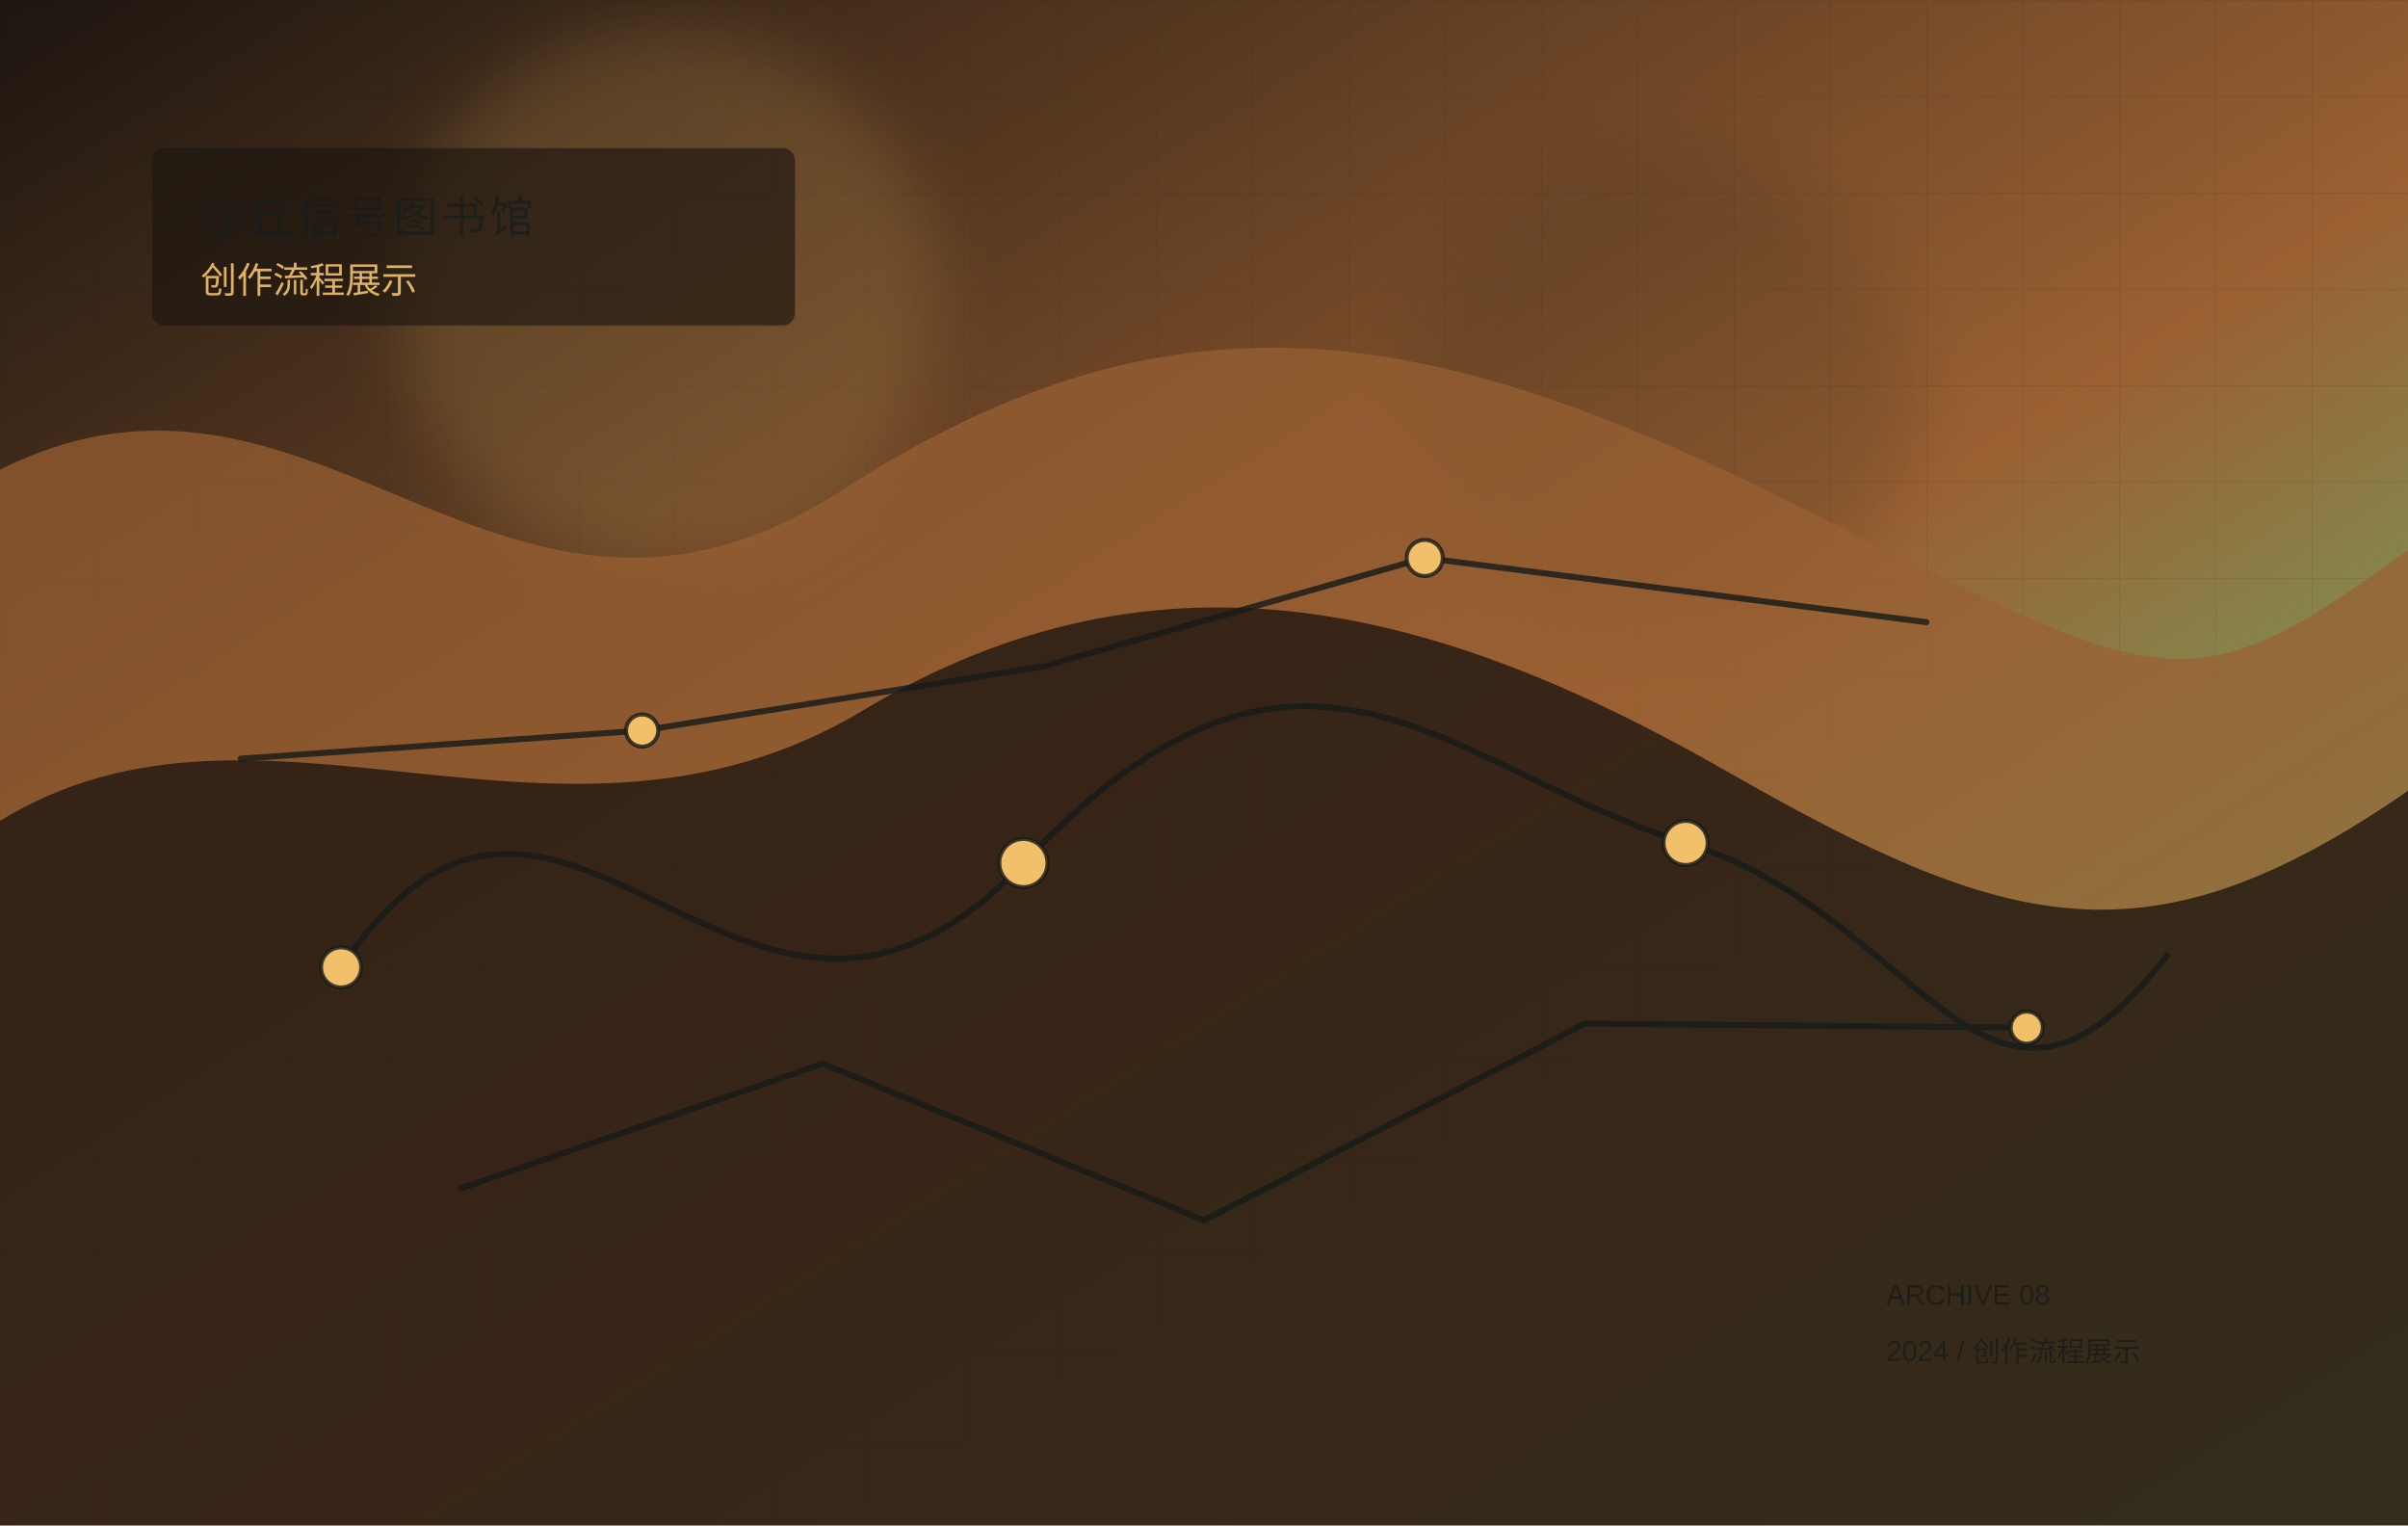
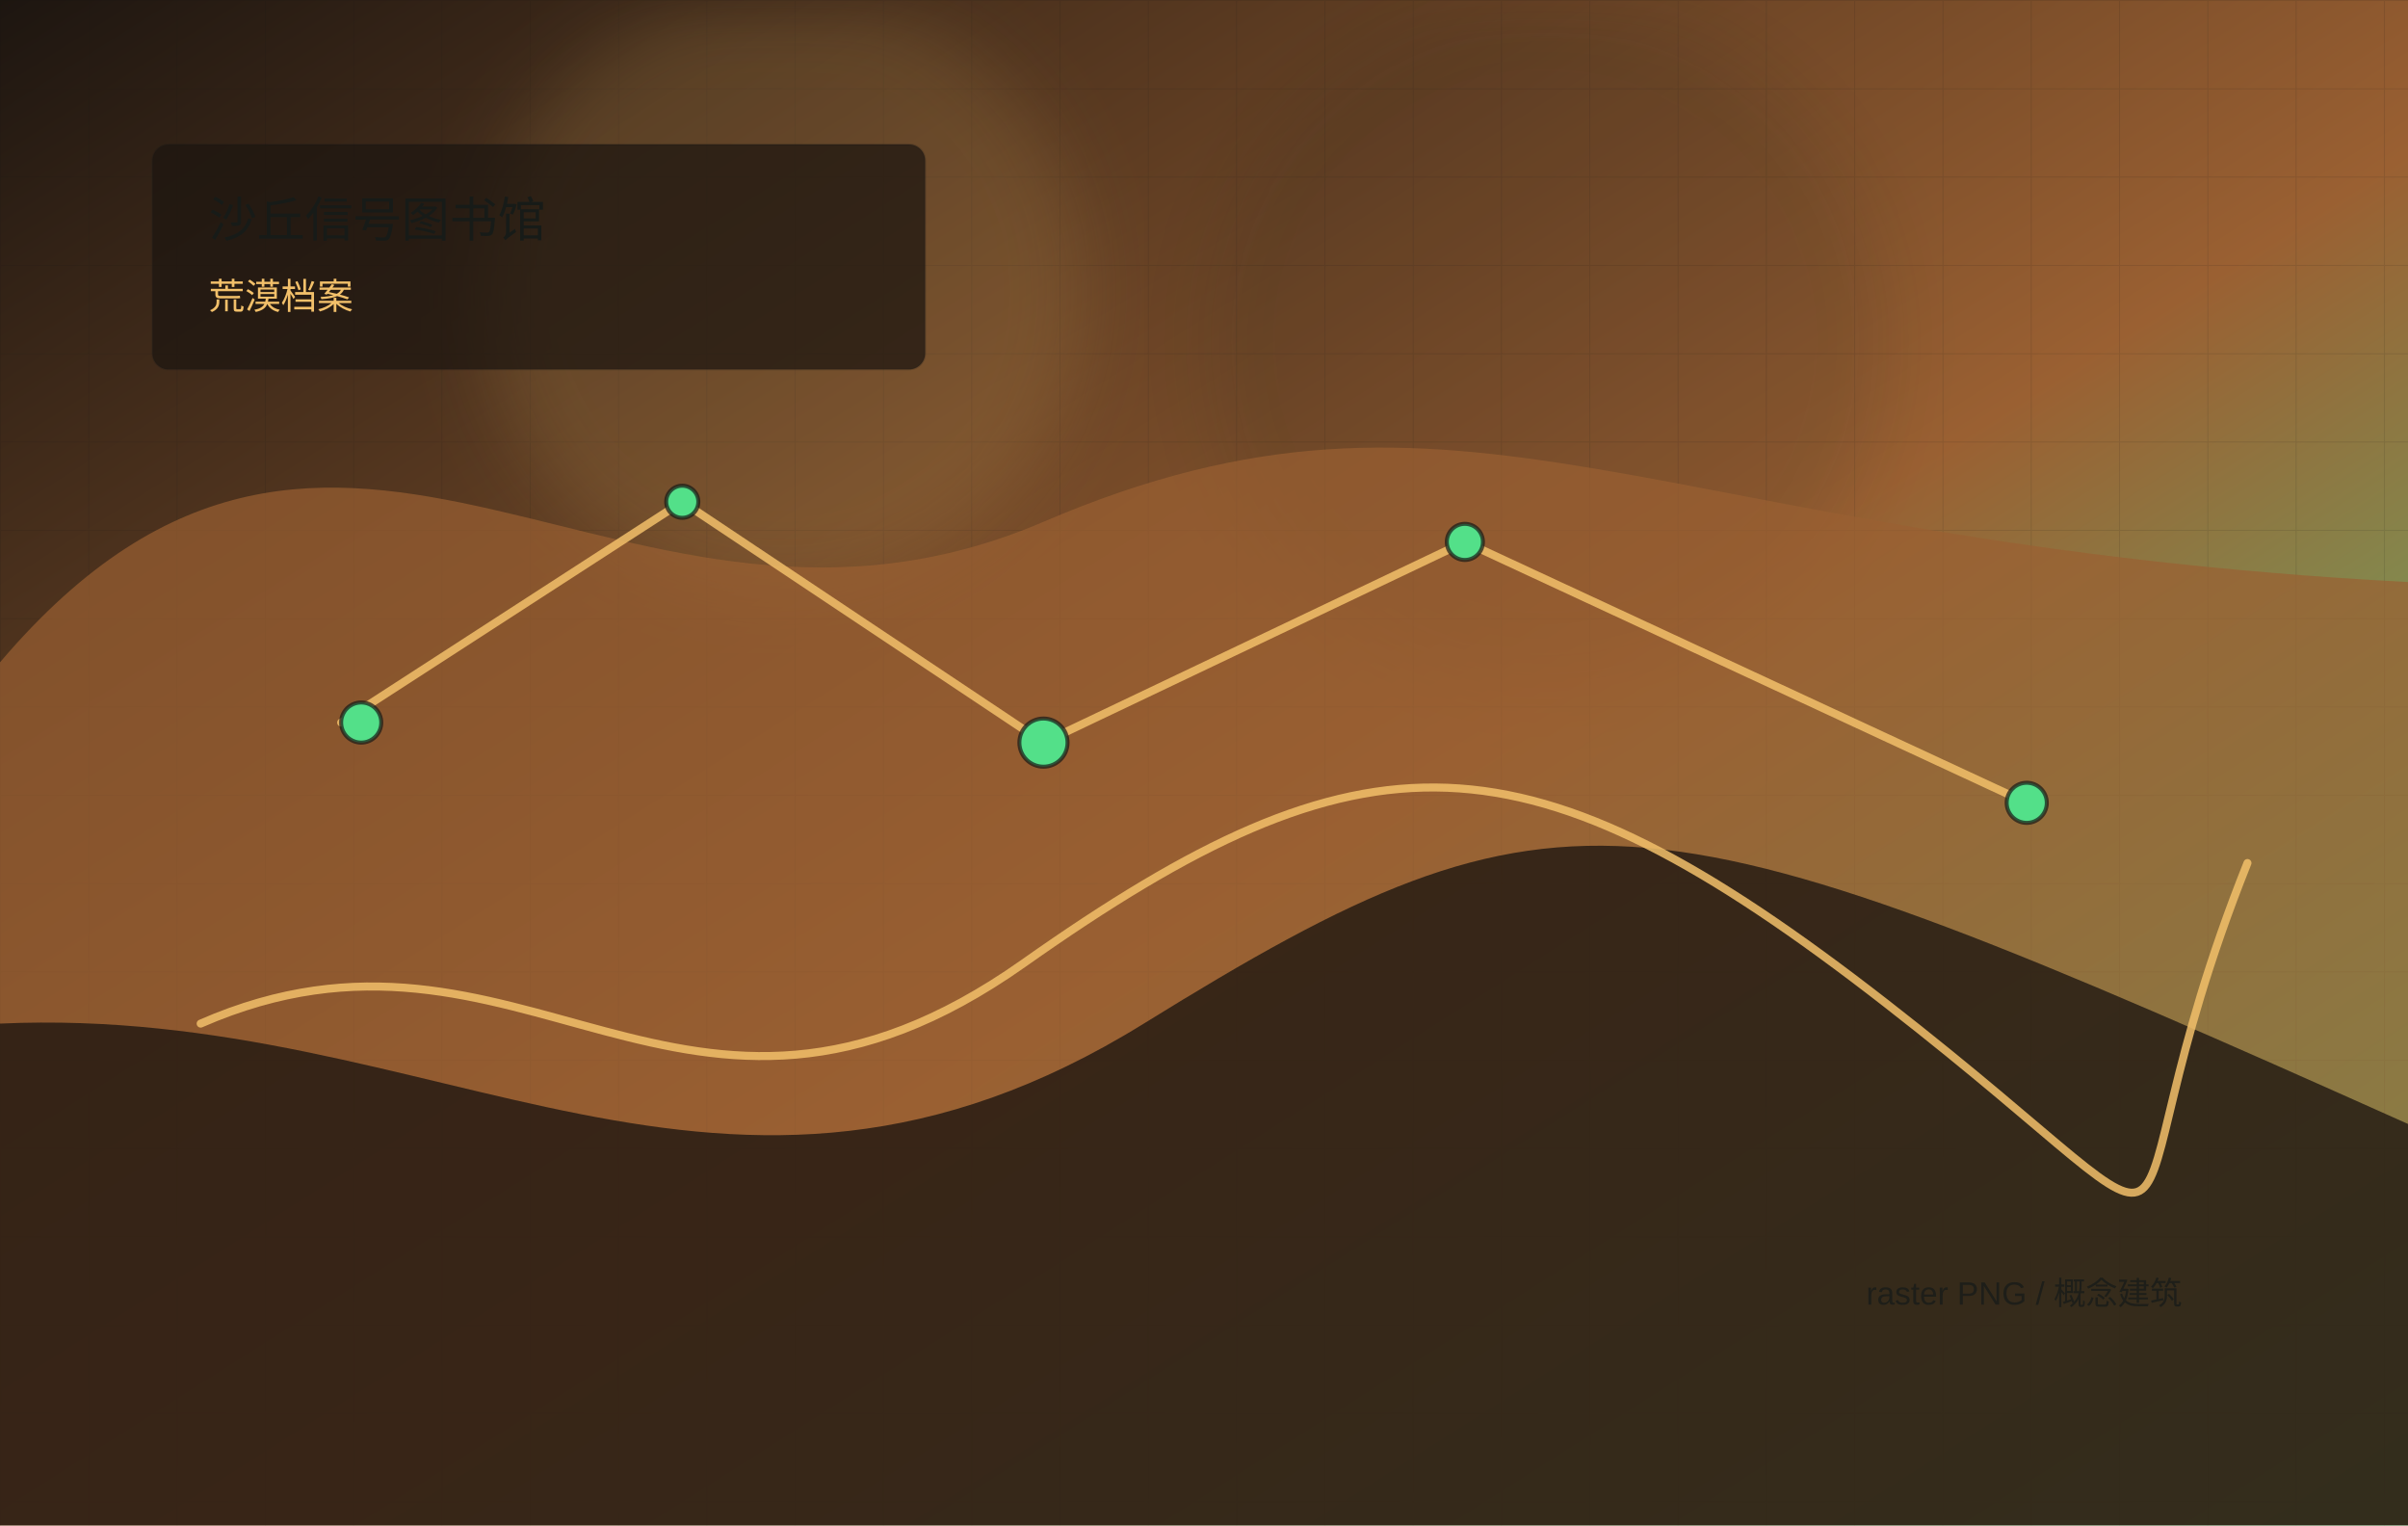
<svg xmlns="http://www.w3.org/2000/svg" viewBox="0 0 1200 760" role="img" aria-labelledby="title desc">
  <defs>
-     <linearGradient id="sky" x1="0" y1="0" x2="1" y2="1">
+     <linearGradient id="g" x1="0" y1="0" x2="1" y2="1">
      <stop offset="0" stop-color="#1c1510" />
-       <stop offset="0.56" stop-color="#9a6032" />
+       <stop offset=".55" stop-color="#9a6032" />
      <stop offset="1" stop-color="#53e089" />
    </linearGradient>
-     <pattern id="grid" width="48" height="48" patternUnits="userSpaceOnUse">
-       <path d="M48 0H0V48" fill="none" stroke="#171b18" stroke-opacity=".12" stroke-width="1" />
+     <pattern id="grid" width="44" height="44" patternUnits="userSpaceOnUse">
+       <path d="M44 0H0V44" fill="none" stroke="#171b18" stroke-opacity=".11" />
    </pattern>
-     <filter id="soft">
-       <feGaussianBlur stdDeviation="16" />
+     <filter id="blur">
+       <feGaussianBlur stdDeviation="18" />
    </filter>
  </defs>
-   <rect width="1200" height="760" fill="url(#sky)" />
-   <rect width="1200" height="760" fill="url(#grid)" opacity=".65" />
-   <circle cx="332" cy="148" r="134" fill="#f2c06a" opacity=".16" filter="url(#soft)" />
-   <circle cx="828" cy="198" r="124" fill="#171b18" opacity=".14" filter="url(#soft)" />
-   <path d="M0 234 C 160 154, 250 354, 420 244 S 720 164, 900 254 S 1090 354, 1200 274 V760 H0Z" fill="#9a6032" opacity=".72" />
-   <path d="M0 409 C 130 329, 280 444, 430 354 S 720 304, 860 384 S 1070 484, 1200 394 V760 H0Z" fill="#1c1510" opacity=".78" />
-   <g fill="none" stroke="#171b18" stroke-width="3" stroke-linecap="round" opacity=".82">
-     <path d="M170 482 C280 318, 370 578, 510 430 S720 383, 840 420 S990 592, 1080 476" />
-     <path d="M120 378 L320 364 L520 332 L710 278 L960 310" />
-     <path d="M230 592 L410 530 L600 608 L790 510 L1010 512" />
+   <rect width="1200" height="760" fill="url(#g)" />
+   <rect width="1200" height="760" fill="url(#grid)" />
+   <circle cx="390" cy="145" r="150" fill="#f2c06a" opacity=".14" filter="url(#blur)" />
+   <circle cx="770" cy="170" r="170" fill="#171b18" opacity=".12" filter="url(#blur)" />
+   <path d="M0 330 C170 130, 310 350, 520 260 S820 270, 1200 290 V760 H0Z" fill="#9a6032" opacity=".7" />
+   <path d="M0 510 C220 500, 360 640, 570 510 S820 390, 1200 560 V760 H0Z" fill="#1c1510" opacity=".78" />
+   <g fill="none" stroke="#f2c06a" stroke-width="4" stroke-linecap="round" opacity=".85">
+     <path d="M100 510 C260 440, 340 600, 510 480 S760 360, 940 500 S1040 630, 1120 430" />
+     <path d="M170 360 L340 250 L520 370 L730 270 L1010 400" />
  </g>
-   <g fill="#f2c06a" stroke="#171b18" stroke-opacity=".8" stroke-width="2">
-     <circle cx="170" cy="482" r="10" />
-     <circle cx="320" cy="364" r="8" />
-     <circle cx="510" cy="430" r="12" />
-     <circle cx="710" cy="278" r="9" />
-     <circle cx="840" cy="420" r="11" />
-     <circle cx="1010" cy="512" r="8" />
+   <g fill="#53e089" stroke="#171b18" stroke-opacity=".7" stroke-width="2">
+     <circle cx="180" cy="360" r="10" />
+     <circle cx="340" cy="250" r="8" />
+     <circle cx="520" cy="370" r="12" />
+     <circle cx="730" cy="270" r="9" />
+     <circle cx="1010" cy="400" r="10" />
  </g>
-   <g opacity=".9">
-     <rect x="76" y="74" width="320" height="88" rx="6" fill="#1c1510" fill-opacity=".72" stroke="#171b18" stroke-opacity=".22" />
-     <text x="100" y="116" fill="#171b18" font-family="Arial, sans-serif" font-size="22" letter-spacing="2">沙丘信号图书馆</text>
-     <text x="100" y="146" fill="#f2c06a" font-family="Arial, sans-serif" font-size="18">创作流程展示</text>
-   </g>
-   <g font-family="Arial, sans-serif" font-size="14" fill="#171b18" opacity=".78">
-     <text x="940" y="650">ARCHIVE 08</text>
-     <text x="940" y="678">2024 / 创作流程展示</text>
-   </g>
+   <rect x="76" y="72" width="385" height="112" rx="8" fill="#1c1510" fill-opacity=".72" stroke="#171b18" stroke-opacity=".22" />
+   <text x="104" y="118" fill="#171b18" font-family="Arial, sans-serif" font-size="24">沙丘信号图书馆</text>
+   <text x="104" y="154" fill="#f2c06a" font-family="Arial, sans-serif" font-size="18">荒漠档案</text>
+   <text x="930" y="650" fill="#171b18" opacity=".78" font-family="Arial, sans-serif" font-size="16">raster PNG / 概念建筑</text>
</svg>
